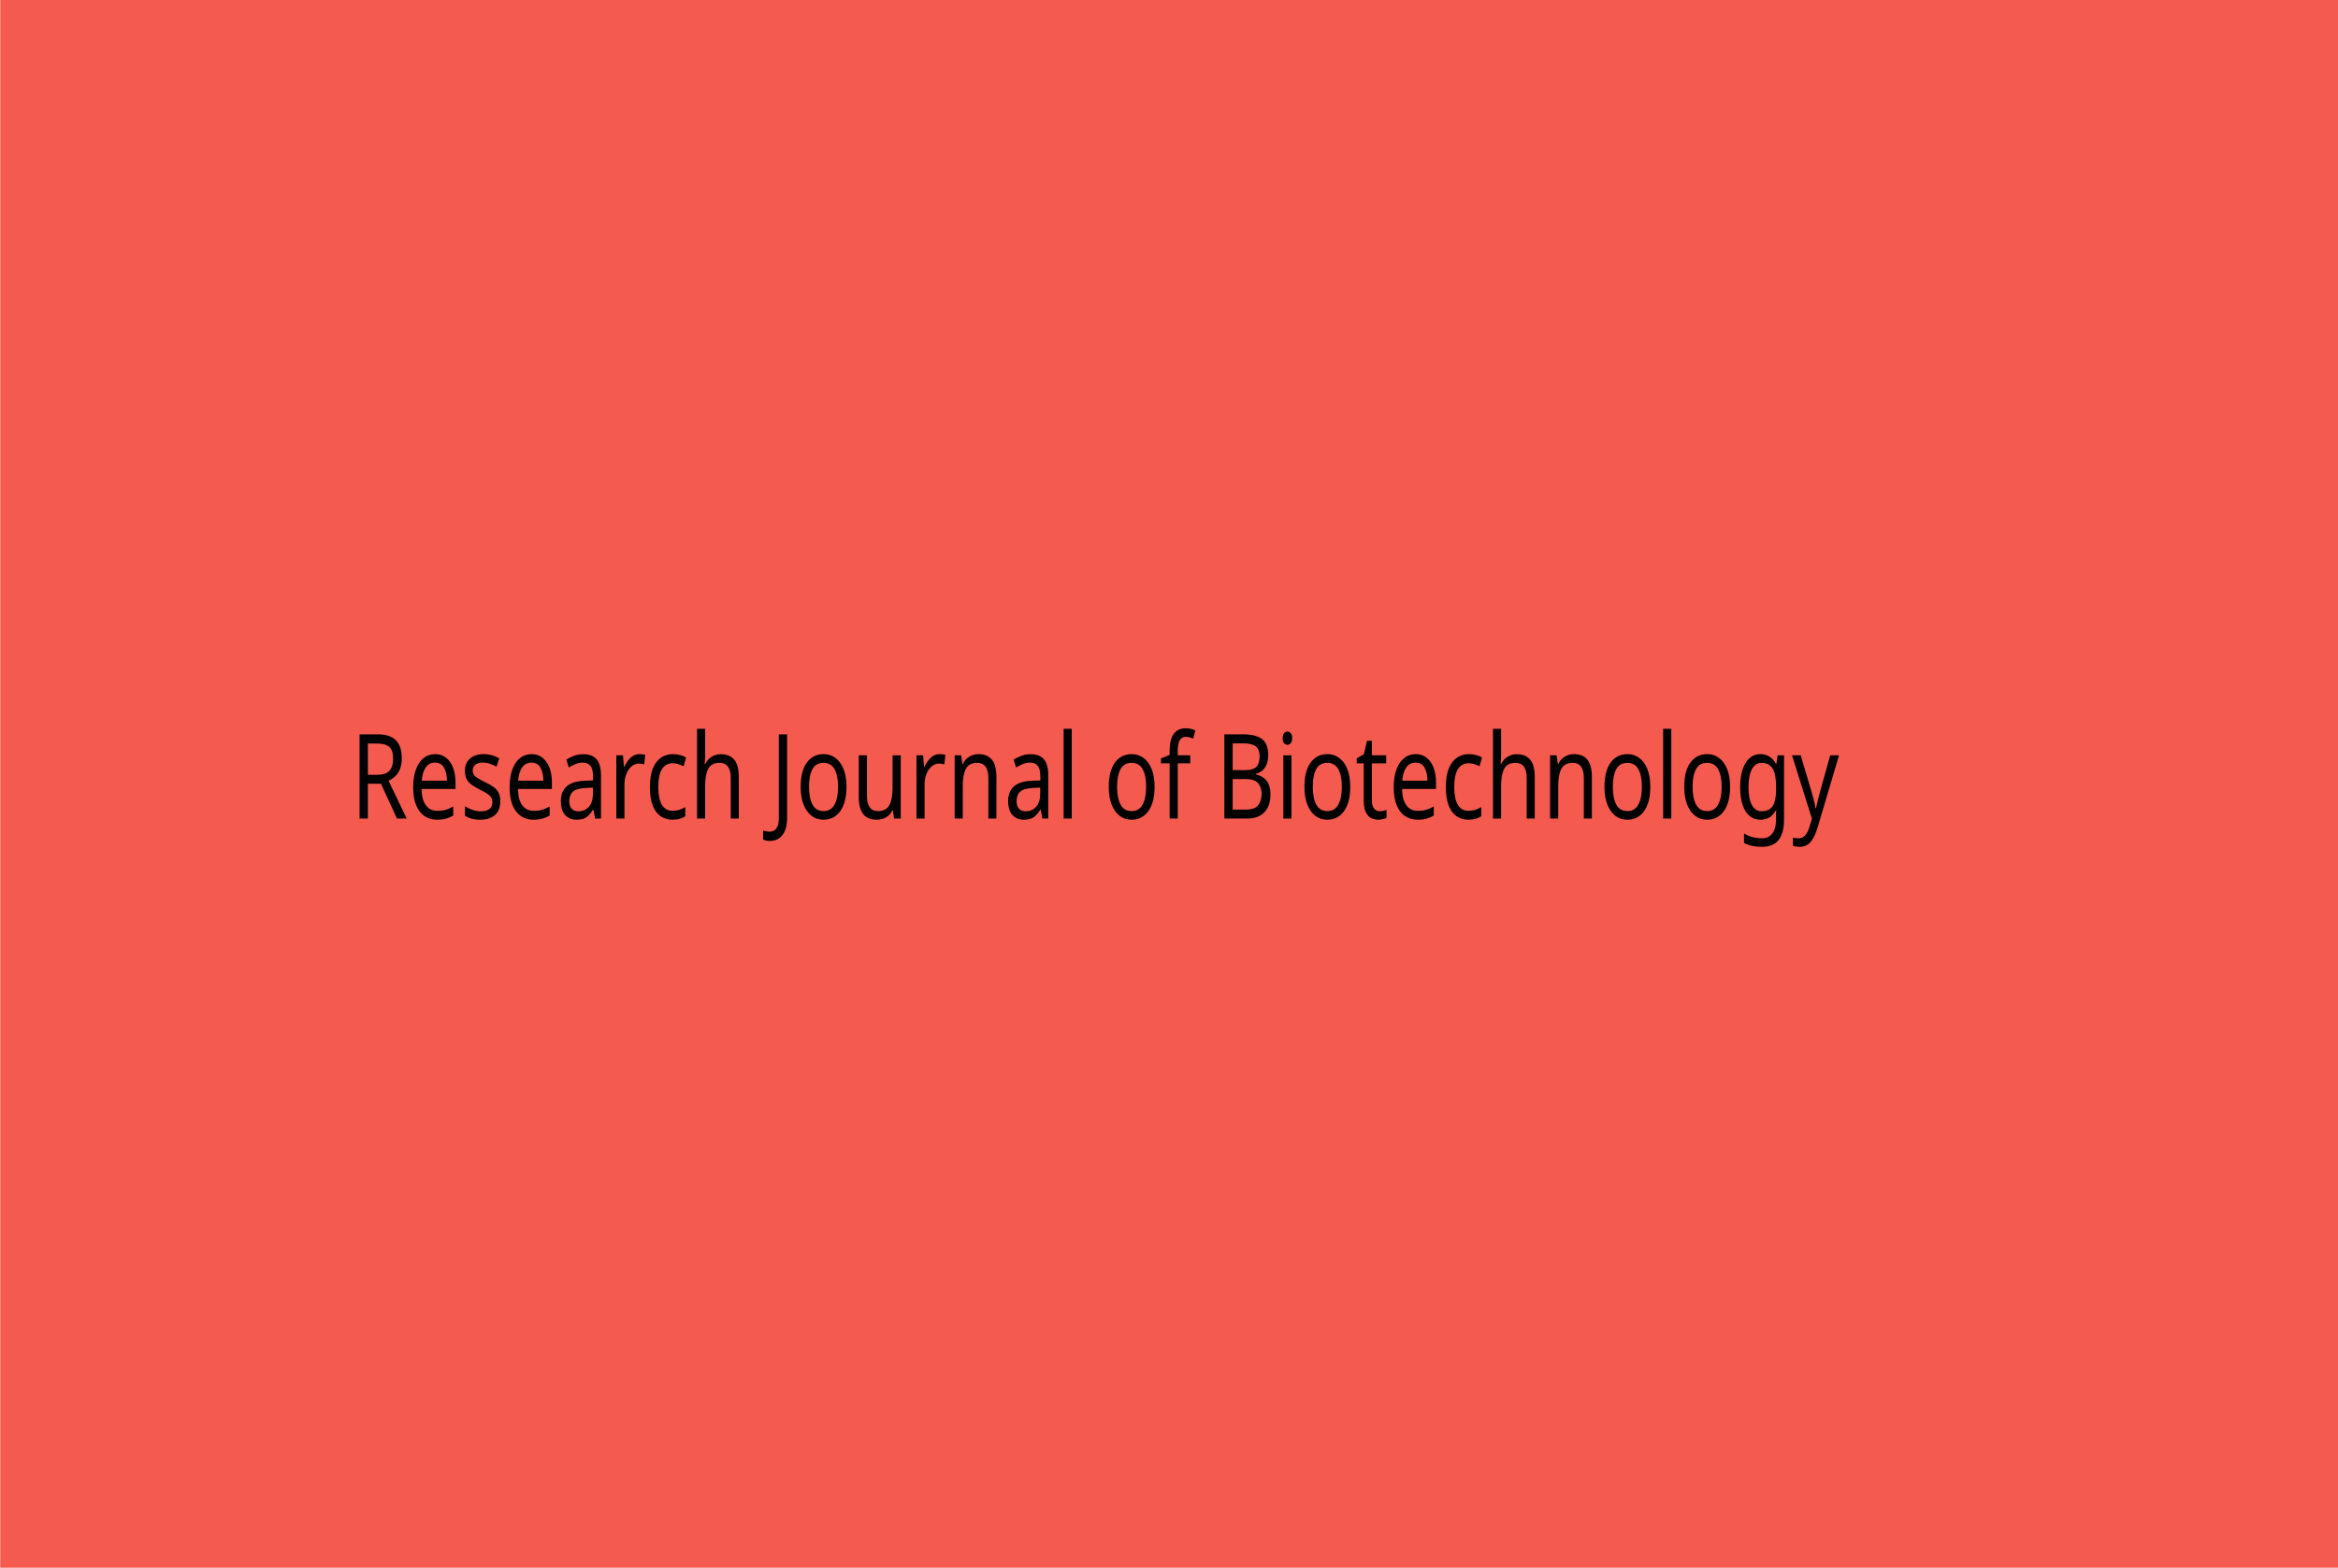
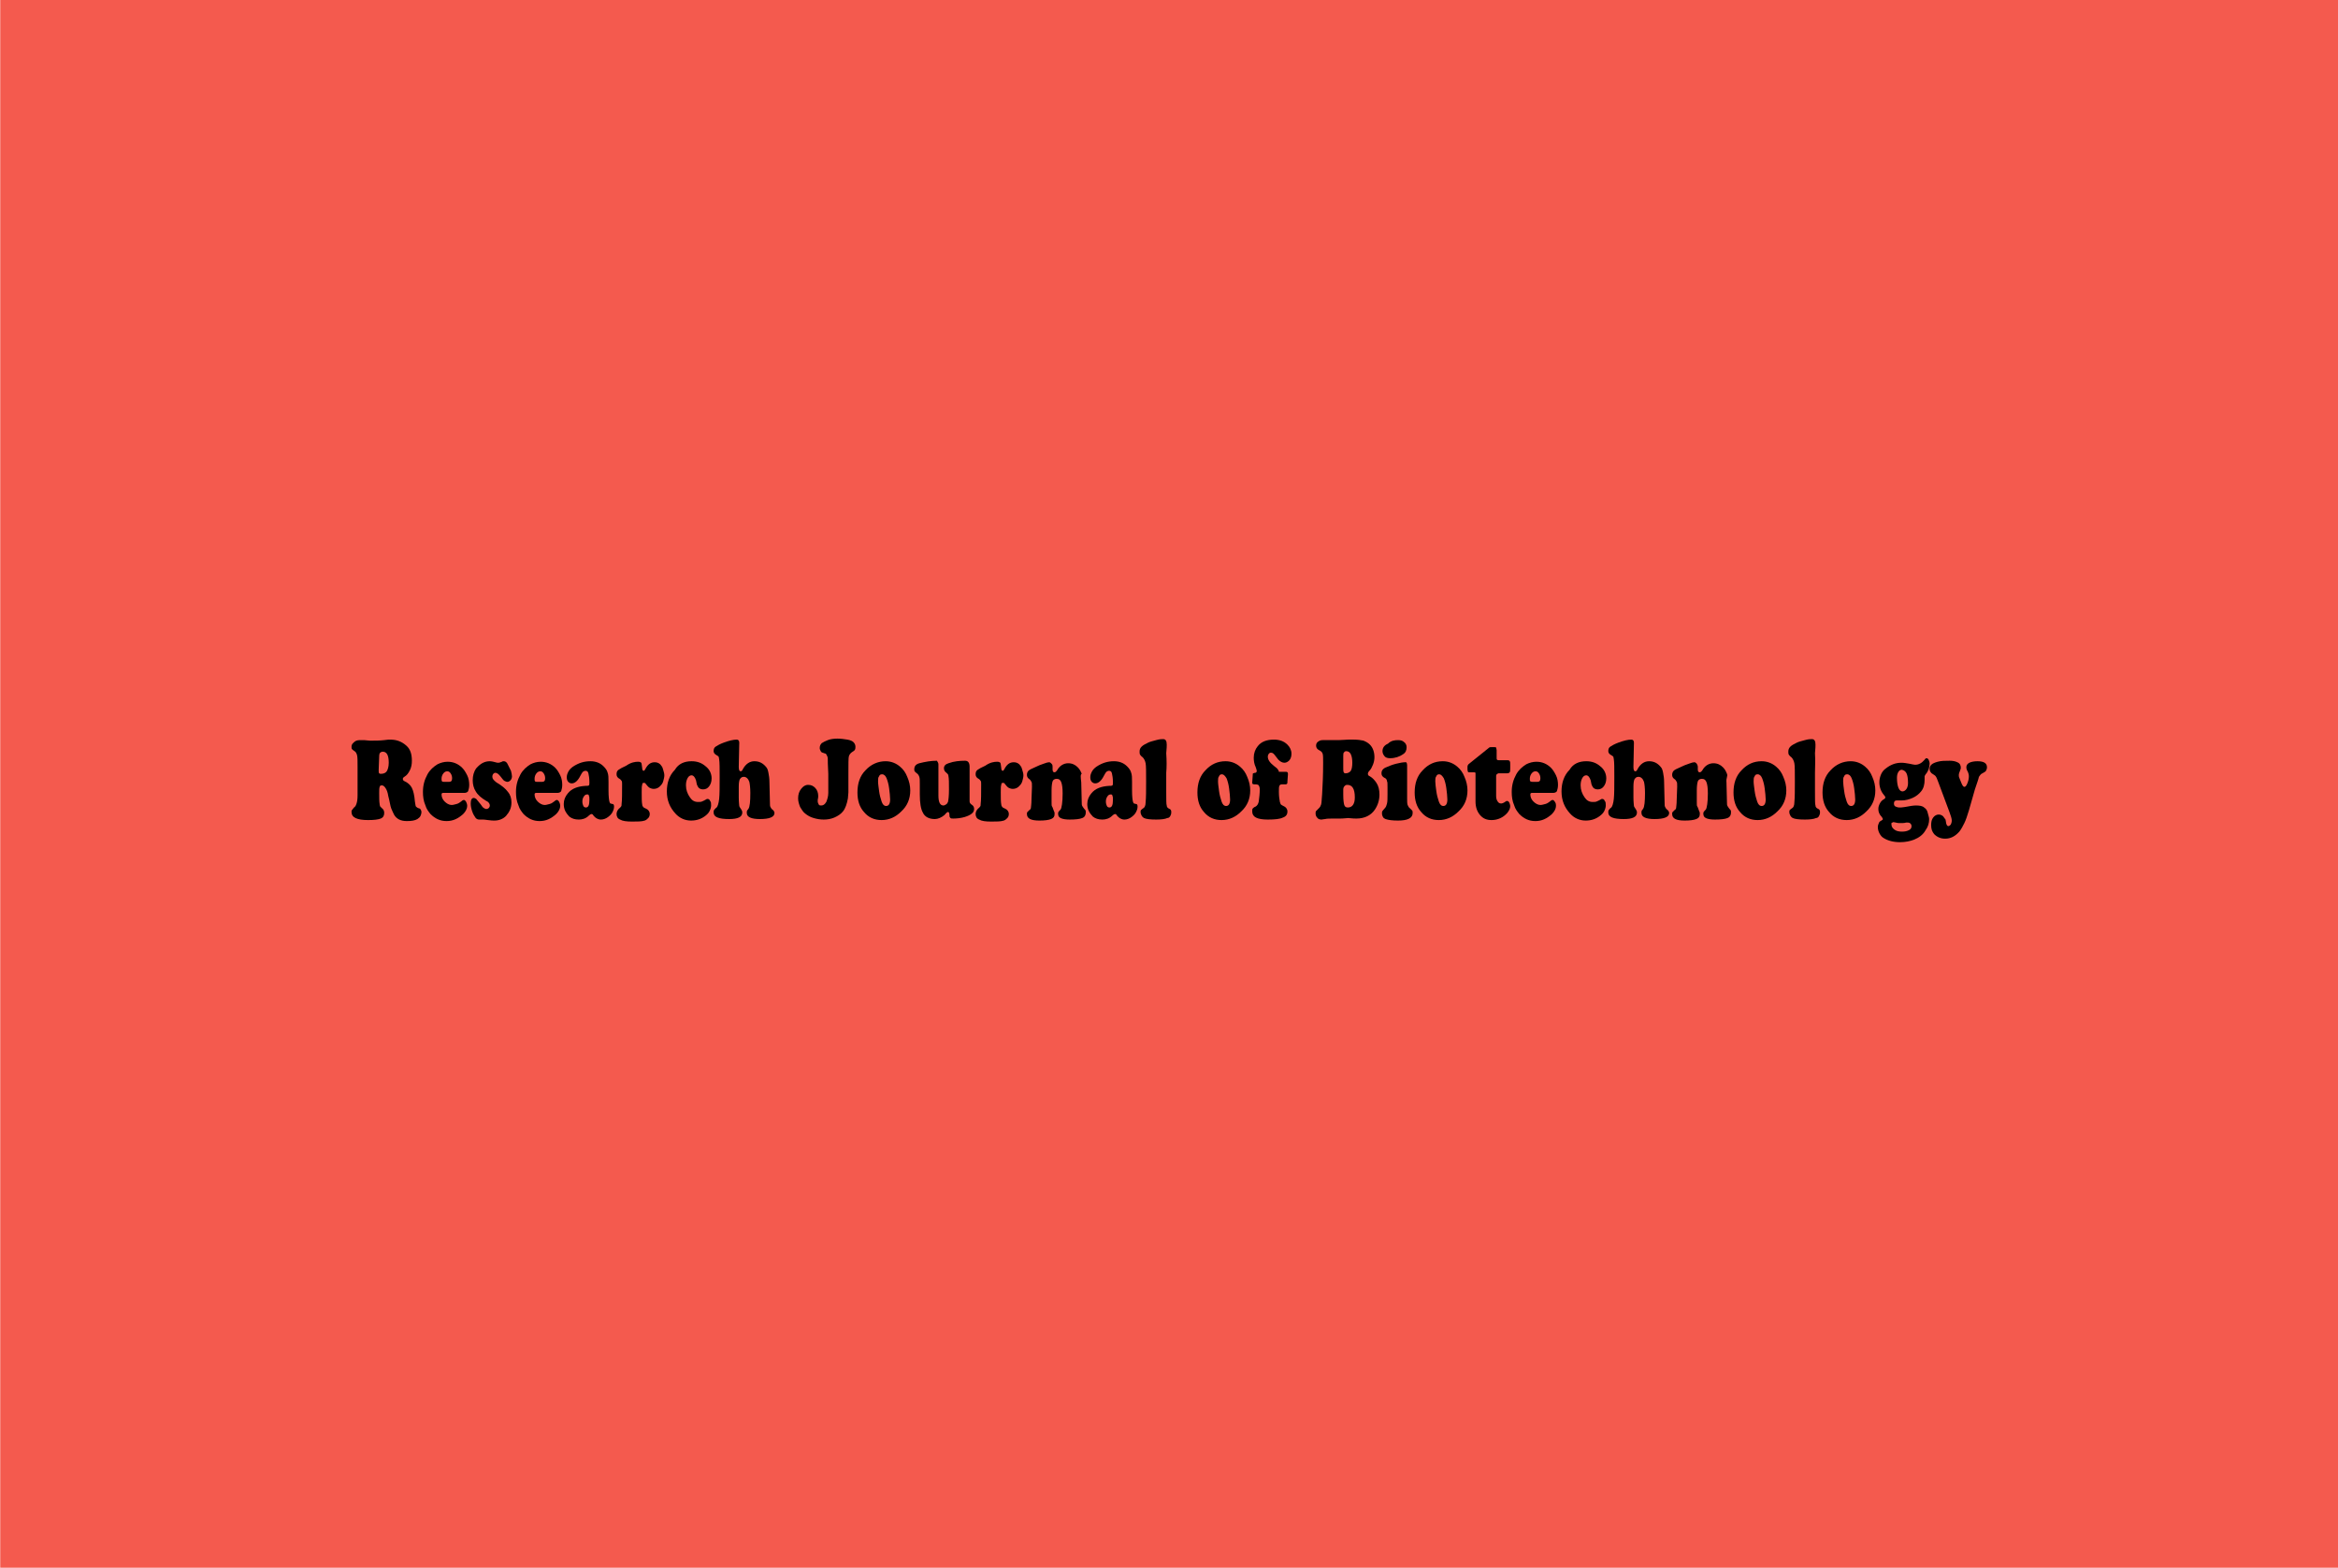
<svg xmlns="http://www.w3.org/2000/svg" version="1.1" id="svg21" x="0px" y="0px" viewBox="0 0 464.9 311.8" style="enable-background:new 0 0 464.9 311.8;" xml:space="preserve">
  <style type="text/css">
	.st0{fill:#F45A4E;}
- 	.st1{font-family:'CooperBlack';}
- 	.st2{font-size:23.474px;}
+ 	.st1{enable-background:new    ;}
</style>
  <g id="Layer_x0020_1" transform="translate(-1398.055,-5345)">
    <g id="_1848509316400">
      <rect id="rect7" x="1398.1" y="5345" class="st0" width="464.9" height="311.8" />
    </g>
  </g>
-   <text transform="matrix(0.783 0 0 1 69.7101 162.7985)" class="st1 st2">Research Journal of Biotechnology</text>
+   <g class="st1">
+     <path d="M75.9,156.2c-0.2,0-0.4,0.1-0.4,0.3c-0.1,0.2-0.1,0.6-0.1,1.2c0,1,0,1.7,0.1,2.3c0,0.2,0.1,0.3,0.1,0.4   c0.1,0.1,0.2,0.2,0.3,0.3c0.4,0.3,0.5,0.6,0.5,1c0,0.5-0.2,0.9-0.7,1.1c-0.5,0.2-1.3,0.3-2.5,0.3c-2.2,0-3.3-0.5-3.3-1.6   c0-0.2,0-0.3,0.1-0.4c0.1-0.1,0.2-0.3,0.4-0.5c0.3-0.2,0.4-0.5,0.5-0.8c0.1-0.3,0.2-0.8,0.2-1.6c0-0.5,0-2.5,0-5.8   c0-1.1,0-1.8-0.1-2.2c-0.1-0.4-0.3-0.7-0.5-0.8c-0.3-0.2-0.4-0.3-0.5-0.4s-0.1-0.3-0.1-0.5c0-0.3,0.1-0.5,0.3-0.7   c0.2-0.2,0.4-0.4,0.7-0.5c0.3-0.1,0.6-0.1,1.1-0.1c0.2,0,0.7,0,1.5,0.1c0.1,0,0.4,0,0.7,0c0.5,0,1.3,0,2.2-0.1   c0.6-0.1,1-0.1,1.2-0.1c1.3,0,2.3,0.4,3.2,1.2c0.8,0.7,1.1,1.7,1.1,3c0,0.7-0.1,1.3-0.4,1.9c-0.3,0.6-0.6,1-1.1,1.3   c-0.2,0.1-0.3,0.3-0.3,0.4c0,0.2,0.1,0.4,0.4,0.5c0.6,0.3,1.1,0.7,1.4,1.3c0.3,0.6,0.5,1.5,0.6,2.7c0.1,0.5,0.1,0.8,0.2,1   c0.1,0.1,0.3,0.3,0.7,0.4c0.1,0,0.2,0.1,0.3,0.3s0.1,0.3,0.1,0.5c0,0.2-0.1,0.5-0.2,0.7s-0.3,0.4-0.6,0.6c-0.5,0.3-1.2,0.4-2.1,0.4   c-1.2,0-2-0.4-2.5-1.2c-0.2-0.4-0.4-0.8-0.6-1.3c-0.2-0.5-0.3-1.4-0.6-2.5c-0.1-0.7-0.3-1.2-0.5-1.5S76.3,156.2,75.9,156.2z    M75.4,150.4l-0.1,2.7c0,0,0,0.1,0,0.1c0,0.3,0,0.5,0.1,0.6c0.1,0.1,0.2,0.1,0.4,0.1c0.5,0,0.9-0.2,1.1-0.5   c0.2-0.3,0.4-0.9,0.4-1.7c0-1.5-0.4-2.2-1.2-2.2c-0.2,0-0.4,0.1-0.5,0.2C75.5,149.8,75.4,150,75.4,150.4z" />
+     <path d="M92.3,157.7h-4.2c-0.2,0-0.3,0.1-0.3,0.3c0,0.5,0.2,1,0.6,1.4s0.9,0.7,1.4,0.7c0.3,0,0.6-0.1,1-0.2   c0.4-0.1,0.6-0.3,0.9-0.5c0.2-0.2,0.4-0.3,0.5-0.3c0.2,0,0.3,0.1,0.5,0.4c0.1,0.2,0.2,0.5,0.2,0.8c0,0.5-0.3,1.1-0.8,1.6   c-1,0.9-2,1.4-3.3,1.4c-1.3,0-2.3-0.5-3.2-1.4c-0.4-0.5-0.8-1-1-1.7c-0.4-0.9-0.5-1.8-0.5-2.7c0-1.3,0.3-2.4,0.9-3.5   c0.5-0.9,1.2-1.5,2-2c0.6-0.3,1.3-0.5,2-0.5c1.1,0,2.1,0.4,2.9,1.2c0.4,0.4,0.7,0.9,1,1.5c0.3,0.6,0.4,1.3,0.4,1.9   c0,0.5-0.1,0.9-0.2,1.2S92.6,157.7,92.3,157.7z M88.4,155.5h0.9c0.4,0,0.6-0.2,0.6-0.7c0-0.4-0.1-0.7-0.3-1   c-0.2-0.3-0.4-0.4-0.7-0.4c-0.3,0-0.6,0.2-0.8,0.5c-0.2,0.3-0.3,0.6-0.3,1c0,0.2,0,0.4,0.1,0.5C88,155.5,88.1,155.5,88.4,155.5z" />
+     <path d="M97.4,151.4c0.3,0,0.8,0.1,1.5,0.3c0.1,0,0.3,0,0.3,0c0.1,0,0.3-0.1,0.6-0.2c0.1-0.1,0.3-0.1,0.4-0.1   c0.3,0,0.6,0.2,0.8,0.7c0.2,0.4,0.4,0.8,0.6,1.2c0.1,0.4,0.2,0.8,0.2,1.1c0,0.3-0.1,0.6-0.3,0.8c-0.2,0.2-0.4,0.3-0.6,0.3   c-0.2,0-0.4-0.1-0.6-0.2c-0.2-0.1-0.4-0.4-0.8-0.9c-0.4-0.5-0.7-0.7-1-0.7c-0.2,0-0.3,0.1-0.4,0.2s-0.2,0.3-0.2,0.6   c0,0.4,0.3,0.7,0.8,1.1c1,0.6,1.8,1.2,2.3,1.9c0.5,0.6,0.7,1.3,0.7,2.1c0,1.1-0.4,1.9-1.1,2.7c-0.6,0.6-1.4,0.9-2.3,0.9   c-0.2,0-0.7,0-1.3-0.1c-0.6-0.1-0.9-0.1-1-0.1c-0.1,0-0.2,0-0.3,0c-0.2,0-0.3,0-0.4,0c-0.3,0-0.5-0.1-0.7-0.3   c-0.2-0.3-0.5-0.7-0.7-1.3s-0.3-1.1-0.3-1.6c0-0.7,0.2-1.1,0.6-1.1c0.2,0,0.3,0.1,0.5,0.2c0.1,0.1,0.4,0.5,0.9,1.1   c0.2,0.3,0.4,0.6,0.6,0.7c0.2,0.1,0.3,0.2,0.5,0.2c0.2,0,0.4-0.1,0.5-0.2s0.2-0.3,0.2-0.5c0-0.3-0.2-0.7-0.7-0.9   c-1-0.6-1.7-1.2-2.1-1.9c-0.4-0.6-0.6-1.4-0.6-2.2c0-0.9,0.2-1.7,0.7-2.4C95.5,151.9,96.3,151.4,97.4,151.4z" />
+     <path d="M110.8,157.7h-4.2c-0.2,0-0.3,0.1-0.3,0.3c0,0.5,0.2,1,0.6,1.4s0.9,0.7,1.4,0.7c0.3,0,0.6-0.1,1-0.2   c0.4-0.1,0.6-0.3,0.9-0.5c0.2-0.2,0.4-0.3,0.5-0.3c0.2,0,0.3,0.1,0.5,0.4c0.1,0.2,0.2,0.5,0.2,0.8c0,0.5-0.3,1.1-0.8,1.6   c-1,0.9-2,1.4-3.3,1.4c-1.3,0-2.3-0.5-3.2-1.4c-0.4-0.5-0.8-1-1-1.7c-0.4-0.9-0.5-1.8-0.5-2.7c0-1.3,0.3-2.4,0.9-3.5   c0.5-0.9,1.2-1.5,2-2c0.6-0.3,1.3-0.5,2-0.5c1.1,0,2.1,0.4,2.9,1.2c0.4,0.4,0.7,0.9,1,1.5c0.3,0.6,0.4,1.3,0.4,1.9   c0,0.5-0.1,0.9-0.2,1.2S111.1,157.7,110.8,157.7z M106.9,155.5h0.9c0.4,0,0.6-0.2,0.6-0.7c0-0.4-0.1-0.7-0.3-1   c-0.2-0.3-0.4-0.4-0.7-0.4c-0.3,0-0.6,0.2-0.8,0.5c-0.2,0.3-0.3,0.6-0.3,1c0,0.2,0,0.4,0.1,0.5   C106.5,155.5,106.6,155.5,106.9,155.5z" />
+     <path d="M117.4,151.4c1,0,1.9,0.3,2.6,1c0.4,0.4,0.7,0.8,0.8,1.2c0.2,0.5,0.2,1.1,0.2,1.9l0,1.7c0,1.2,0.1,2,0.2,2.3   c0.1,0.2,0.1,0.3,0.2,0.3c0.1,0,0.2,0.1,0.4,0.1c0.2,0,0.3,0.2,0.3,0.5c0,0.4-0.1,0.7-0.3,1.1c-0.2,0.4-0.5,0.7-0.9,1   c-0.4,0.3-0.9,0.5-1.4,0.5c-0.6,0-1.1-0.3-1.5-0.8c-0.1-0.2-0.2-0.3-0.4-0.3c-0.1,0-0.3,0.1-0.5,0.3c-0.6,0.6-1.3,0.8-2,0.8   c-0.8,0-1.4-0.2-1.9-0.6c-0.3-0.3-0.6-0.7-0.8-1.1s-0.3-0.9-0.3-1.4c0-0.8,0.3-1.5,0.8-2.1c0.8-1,2-1.4,3.5-1.5   c0.3,0,0.6,0,0.7-0.1c0.1-0.1,0.1-0.3,0.1-0.6c0-0.8-0.1-1.4-0.2-1.8c-0.1-0.4-0.3-0.5-0.6-0.5c-0.2,0-0.3,0.1-0.5,0.2   c-0.1,0.1-0.3,0.4-0.5,0.8c-0.5,1-1.1,1.5-1.7,1.5c-0.3,0-0.5-0.1-0.7-0.3c-0.2-0.2-0.3-0.5-0.3-0.9c0-0.4,0.1-0.7,0.3-1.1   s0.5-0.7,0.9-1C115.1,151.7,116.2,151.4,117.4,151.4z M116.8,158c-0.3,0-0.5,0.1-0.7,0.4c-0.2,0.3-0.3,0.6-0.3,1   c0,0.4,0.1,0.7,0.2,0.9c0.1,0.2,0.3,0.3,0.5,0.3c0.5,0,0.7-0.5,0.7-1.5c0-0.4,0-0.7-0.1-0.8C117.1,158.1,117,158,116.8,158z" />
+     <path d="M126.9,151.5c0.3,0,0.5,0.1,0.6,0.2s0.1,0.5,0.2,1.1c0,0.3,0.1,0.5,0.3,0.5c0.1,0,0.2-0.1,0.3-0.3c0.5-1,1.1-1.4,1.9-1.4   c0.5,0,1,0.2,1.3,0.7c0.2,0.2,0.3,0.5,0.4,0.9c0.1,0.3,0.2,0.7,0.2,1c0,0.4-0.1,0.7-0.2,1.1c-0.1,0.4-0.3,0.7-0.5,0.9   c-0.4,0.5-0.9,0.7-1.4,0.7c-0.3,0-0.6-0.1-0.8-0.2c-0.2-0.1-0.5-0.4-0.8-0.8c-0.1-0.2-0.2-0.2-0.4-0.2c-0.2,0-0.3,0.1-0.3,0.4   c-0.1,0.2-0.1,0.7-0.1,1.5c0,1.2,0,1.9,0.1,2.4c0,0.2,0.1,0.4,0.2,0.5s0.2,0.2,0.5,0.3c0.5,0.2,0.8,0.6,0.8,1.1   c0,0.3-0.1,0.6-0.3,0.8c-0.2,0.2-0.4,0.4-0.7,0.5c-0.6,0.2-1.4,0.2-2.5,0.2c-1.1,0-1.9-0.1-2.4-0.4c-0.5-0.2-0.7-0.6-0.7-1.1   c0-0.4,0.2-0.8,0.5-1.1c0.2-0.1,0.3-0.3,0.4-0.4c0.1-0.1,0.1-0.3,0.1-0.5c0.1-0.7,0.1-2,0.1-3.9c0-0.3,0-0.6-0.1-0.7   c-0.1-0.1-0.2-0.3-0.4-0.4c-0.4-0.2-0.6-0.5-0.6-0.9c0-0.4,0.1-0.7,0.4-0.9s0.8-0.5,1.5-0.8C125.5,151.6,126.3,151.5,126.9,151.5z" />
+     <path d="M137.5,151.4c1.1,0,2,0.3,2.8,1c0.8,0.6,1.2,1.5,1.2,2.4c0,0.7-0.2,1.2-0.5,1.6c-0.3,0.4-0.7,0.6-1.2,0.6   c-0.5,0-0.9-0.2-1.1-0.7c-0.1-0.1-0.2-0.5-0.3-1.1c-0.2-0.6-0.5-1-0.9-1c-0.3,0-0.6,0.2-0.8,0.6c-0.2,0.4-0.3,0.8-0.3,1.4   c0,0.9,0.3,1.7,0.8,2.4c0.4,0.6,0.9,0.9,1.6,0.9c0.3,0,0.6,0,0.8-0.1c0.2-0.1,0.5-0.2,0.8-0.4c0.1-0.1,0.2-0.1,0.3-0.1   c0.2,0,0.4,0.1,0.5,0.4c0.2,0.2,0.2,0.5,0.2,0.9c0,0.3-0.1,0.7-0.3,1.1c-0.2,0.4-0.5,0.7-0.9,1c-0.8,0.6-1.7,0.9-2.8,0.9   c-1.2,0-2.3-0.5-3.1-1.4c-1.1-1.2-1.7-2.6-1.7-4.4c0-1.7,0.5-3.2,1.6-4.3C134.9,151.9,136.1,151.4,137.5,151.4z" />
+     <path d="M147,147.7l-0.1,4.8c0,0.6,0.1,0.9,0.4,0.9c0.1,0,0.3-0.1,0.4-0.4c0.6-1.1,1.4-1.6,2.3-1.6c1,0,1.7,0.4,2.3,1.1   c0.3,0.3,0.4,0.7,0.5,1.2c0.1,0.5,0.2,1.1,0.2,1.9l0.1,4.1c0,0.4,0,0.6,0.1,0.8s0.2,0.4,0.5,0.6c0.2,0.2,0.3,0.4,0.3,0.6   c0,0.8-1,1.2-2.9,1.2c-1.7,0-2.6-0.4-2.6-1.2c0-0.1,0-0.2,0-0.3s0.1-0.3,0.3-0.5c0.3-0.4,0.4-1.5,0.4-3.2c0-1-0.1-1.8-0.2-2.2   c-0.2-0.6-0.6-1-1.1-1c-0.4,0-0.6,0.2-0.8,0.5c-0.1,0.2-0.2,0.7-0.2,1.4v2.2c0,1,0.1,1.5,0.1,1.7c0,0.1,0.2,0.4,0.4,0.7   c0.1,0.2,0.2,0.3,0.2,0.6c0,0.9-0.9,1.3-2.6,1.3c-2.1,0-3.1-0.4-3.1-1.3c0-0.2,0-0.4,0.1-0.5c0.1-0.1,0.2-0.3,0.5-0.5   c0.2-0.2,0.4-0.8,0.5-1.7c0.1-0.9,0.1-2.4,0.1-4.5c0-1.6,0-2.8-0.1-3.4c0-0.2-0.1-0.4-0.1-0.5c-0.1-0.1-0.2-0.2-0.4-0.3   c-0.4-0.2-0.6-0.5-0.6-0.8c0-0.4,0.1-0.7,0.4-0.9s0.8-0.5,1.6-0.8c1.1-0.4,1.9-0.6,2.6-0.6C146.8,147.1,147,147.3,147,147.7z" />
+     <path d="M166.5,146.9c0.7,0,1.4,0.1,2,0.2c0.6,0.1,1,0.3,1.2,0.5c0.2,0.2,0.4,0.5,0.4,0.9c0,0.2,0,0.4-0.1,0.6s-0.3,0.3-0.6,0.5   c-0.3,0.2-0.5,0.5-0.6,0.8s-0.1,1.5-0.1,3.6c0,2,0,3.2,0,3.6c0,0.4-0.1,0.8-0.1,1.2c-0.2,1.1-0.5,2-1,2.6c-0.4,0.5-1,0.9-1.7,1.2   c-0.7,0.3-1.4,0.4-2.1,0.4c-0.7,0-1.3-0.1-2-0.3c-0.7-0.2-1.2-0.5-1.7-0.9c-0.4-0.3-0.7-0.8-1-1.3c-0.2-0.5-0.4-1.1-0.4-1.7   c0-0.8,0.2-1.4,0.6-1.9c0.4-0.5,0.8-0.8,1.4-0.8c0.6,0,1,0.2,1.4,0.6c0.4,0.4,0.6,1,0.6,1.6c0,0.2,0,0.4-0.1,0.8c0,0.1,0,0.2,0,0.3   c0,0.2,0.1,0.4,0.2,0.6c0.1,0.2,0.3,0.2,0.5,0.2c0.4,0,0.7-0.2,1-0.7c0.2-0.5,0.4-1.1,0.4-1.8l0-1l0-2.8c-0.1-1.7-0.1-2.7-0.1-3   c0-0.3-0.1-0.5-0.2-0.7c-0.1-0.2-0.2-0.3-0.2-0.3c-0.1,0-0.3-0.1-0.6-0.2c-0.1,0-0.3-0.1-0.4-0.3c-0.1-0.2-0.2-0.4-0.2-0.6   c0-0.4,0.1-0.7,0.4-1c0.3-0.2,0.7-0.4,1.2-0.6C165.1,147,165.8,146.9,166.5,146.9z" />
+     <path d="M176.1,151.4c1.1,0,2.1,0.4,2.9,1.1c0.6,0.5,1.1,1.2,1.4,2c0.4,0.9,0.6,1.8,0.6,2.7c0,1.7-0.6,3.1-1.8,4.2   c-1.1,1.1-2.4,1.7-3.9,1.7c-1.4,0-2.6-0.5-3.5-1.6c-0.9-1-1.3-2.3-1.3-3.9c0-1.8,0.5-3.3,1.6-4.4   C173.2,152,174.6,151.4,176.1,151.4z M175.4,154c-0.3,0-0.5,0.1-0.6,0.4c-0.2,0.2-0.2,0.6-0.2,1c0,0.5,0.1,1.1,0.2,1.9   c0.1,0.8,0.3,1.5,0.5,2.1c0.2,0.6,0.5,0.9,0.9,0.9c0.5,0,0.8-0.4,0.8-1.3c0-0.6-0.1-1.4-0.2-2.2c-0.1-0.8-0.3-1.5-0.5-2   C176.1,154.3,175.8,154,175.4,154z" />
+     <path d="M186.6,152v6.2c0,1.3,0.3,2,1,2c0.2,0,0.3-0.1,0.5-0.2s0.3-0.3,0.4-0.5c0.1-0.4,0.2-1.2,0.2-2.5c0-1.3,0-2.1-0.1-2.6   c0-0.2-0.1-0.3-0.1-0.4c-0.1-0.1-0.2-0.2-0.3-0.3c-0.3-0.2-0.5-0.5-0.5-0.9c0-0.5,0.3-0.8,0.9-1c1.1-0.4,2.2-0.5,3.3-0.5   c0.6,0,0.9,0.4,0.9,1.2c0,0.1,0,0.3,0,0.5c0,0.4,0,0.8,0,1.3v5.1c0,0.3,0.2,0.5,0.5,0.7c0.3,0.2,0.4,0.5,0.4,0.8   c0,0.7-0.6,1.2-1.9,1.6c-0.7,0.2-1.5,0.3-2.2,0.3c-0.3,0-0.5,0-0.6-0.1c-0.1-0.1-0.2-0.2-0.2-0.5c0-0.5-0.1-0.7-0.3-0.7   c-0.1,0-0.1,0-0.2,0.1c-0.1,0-0.2,0.2-0.5,0.5c-0.6,0.5-1.3,0.8-1.9,0.8c-1.1,0-2-0.4-2.4-1.3c-0.4-0.7-0.6-1.9-0.6-3.6   c0-0.6,0-1.2,0-1.6c0-0.3,0-0.4,0-0.5c0-0.7,0-1.1-0.1-1.4s-0.3-0.6-0.5-0.7c-0.2-0.2-0.4-0.3-0.4-0.4c-0.1-0.1-0.1-0.2-0.1-0.4   c0-0.6,0.3-1,1-1.2c1.2-0.3,2.3-0.5,3.5-0.5C186.4,151.5,186.6,151.7,186.6,152z" />
+     <path d="M198.3,151.5c0.3,0,0.5,0.1,0.6,0.2s0.1,0.5,0.2,1.1c0,0.3,0.1,0.5,0.3,0.5c0.1,0,0.2-0.1,0.3-0.3c0.5-1,1.1-1.4,1.9-1.4   c0.5,0,1,0.2,1.3,0.7c0.2,0.2,0.3,0.5,0.4,0.9c0.1,0.3,0.2,0.7,0.2,1c0,0.4-0.1,0.7-0.2,1.1c-0.1,0.4-0.3,0.7-0.5,0.9   c-0.4,0.5-0.9,0.7-1.4,0.7c-0.3,0-0.6-0.1-0.8-0.2c-0.2-0.1-0.5-0.4-0.8-0.8c-0.1-0.2-0.2-0.2-0.4-0.2c-0.2,0-0.3,0.1-0.3,0.4   c-0.1,0.2-0.1,0.7-0.1,1.5c0,1.2,0,1.9,0.1,2.4c0,0.2,0.1,0.4,0.2,0.5s0.2,0.2,0.5,0.3c0.5,0.2,0.8,0.6,0.8,1.1   c0,0.3-0.1,0.6-0.3,0.8c-0.2,0.2-0.4,0.4-0.7,0.5c-0.6,0.2-1.4,0.2-2.5,0.2c-1.1,0-1.9-0.1-2.4-0.4c-0.5-0.2-0.7-0.6-0.7-1.1   c0-0.4,0.2-0.8,0.5-1.1c0.2-0.1,0.3-0.3,0.4-0.4c0.1-0.1,0.1-0.3,0.1-0.5c0.1-0.7,0.1-2,0.1-3.9c0-0.3,0-0.6-0.1-0.7   c-0.1-0.1-0.2-0.3-0.4-0.4c-0.4-0.2-0.6-0.5-0.6-0.9c0-0.4,0.1-0.7,0.4-0.9s0.8-0.5,1.5-0.8C196.9,151.6,197.7,151.5,198.3,151.5z" />
+     <path d="M215,155.6l0.1,4c0,0.3,0,0.5,0.1,0.7c0.1,0.1,0.2,0.4,0.6,0.8c0.1,0.1,0.1,0.3,0.1,0.5c0,0.5-0.2,0.9-0.7,1.1   c-0.5,0.2-1.3,0.3-2.5,0.3c-0.8,0-1.4-0.1-1.8-0.3c-0.4-0.2-0.5-0.5-0.5-0.9c0-0.2,0-0.3,0.1-0.3c0-0.1,0.2-0.3,0.4-0.5   c0.2-0.3,0.4-1.4,0.4-3.2c0-1.1-0.1-1.8-0.3-2.3c-0.2-0.4-0.4-0.6-0.9-0.6c-0.4,0-0.7,0.2-0.8,0.5c-0.1,0.3-0.2,0.9-0.2,1.8v2.3   c0,0.5,0,0.8,0.1,0.9s0.2,0.5,0.4,1c0.1,0.1,0.1,0.3,0.1,0.5c0,0.5-0.2,0.8-0.7,1s-1.3,0.3-2.3,0.3c-1.7,0-2.5-0.4-2.5-1.3   c0-0.2,0-0.3,0.1-0.4s0.2-0.2,0.4-0.4c0.2-0.1,0.3-0.3,0.3-0.5c0-0.2,0.1-0.6,0.1-1.4c0-0.9,0.1-1.8,0.1-2.7c0-0.5,0-0.9-0.1-1   c-0.1-0.2-0.2-0.4-0.5-0.6c-0.3-0.2-0.4-0.5-0.4-0.8c0-0.3,0.1-0.6,0.3-0.8s0.6-0.4,1.3-0.7c0.6-0.3,1.1-0.5,1.7-0.7   c0.5-0.2,0.9-0.3,1.1-0.3c0.2,0,0.3,0.1,0.5,0.3s0.2,0.4,0.2,0.6c0,0,0,0.1,0,0.3c0,0.1,0,0.1,0,0.2c0,0.4,0.1,0.6,0.4,0.6   c0.1,0,0.3-0.1,0.5-0.4c0.5-0.9,1.3-1.4,2.2-1.4c0.8,0,1.4,0.3,1.9,0.8c0.4,0.4,0.6,0.8,0.8,1.3C214.8,154,214.9,154.7,215,155.6z" />
+     <path d="M221.5,151.4c1,0,1.9,0.3,2.6,1c0.4,0.4,0.7,0.8,0.8,1.2c0.2,0.5,0.2,1.1,0.2,1.9l0,1.7c0,1.2,0.1,2,0.2,2.3   c0.1,0.2,0.1,0.3,0.2,0.3c0.1,0,0.2,0.1,0.4,0.1c0.2,0,0.3,0.2,0.3,0.5c0,0.4-0.1,0.7-0.3,1.1c-0.2,0.4-0.5,0.7-0.9,1   c-0.4,0.3-0.9,0.5-1.4,0.5c-0.6,0-1.1-0.3-1.5-0.8c-0.1-0.2-0.2-0.3-0.4-0.3c-0.1,0-0.3,0.1-0.5,0.3c-0.6,0.6-1.3,0.8-2,0.8   c-0.8,0-1.4-0.2-1.9-0.6c-0.3-0.3-0.6-0.7-0.8-1.1s-0.3-0.9-0.3-1.4c0-0.8,0.3-1.5,0.8-2.1c0.8-1,2-1.4,3.5-1.5   c0.3,0,0.6,0,0.7-0.1c0.1-0.1,0.1-0.3,0.1-0.6c0-0.8-0.1-1.4-0.2-1.8c-0.1-0.4-0.3-0.5-0.6-0.5c-0.2,0-0.3,0.1-0.5,0.2   c-0.1,0.1-0.3,0.4-0.5,0.8c-0.5,1-1.1,1.5-1.7,1.5c-0.3,0-0.5-0.1-0.7-0.3c-0.2-0.2-0.3-0.5-0.3-0.9c0-0.4,0.1-0.7,0.3-1.1   s0.5-0.7,0.9-1C219.2,151.7,220.3,151.4,221.5,151.4z M220.9,158c-0.3,0-0.5,0.1-0.7,0.4c-0.2,0.3-0.3,0.6-0.3,1   c0,0.4,0.1,0.7,0.2,0.9c0.1,0.2,0.3,0.3,0.5,0.3c0.5,0,0.7-0.5,0.7-1.5c0-0.4,0-0.7-0.1-0.8C221.2,158.1,221.1,158,220.9,158z" />
+     <path d="M231.9,153.7v3.7c0,1.6,0,2.6,0.1,2.8c0,0.3,0.2,0.5,0.4,0.6c0.2,0.1,0.4,0.2,0.4,0.3c0.1,0.1,0.1,0.3,0.1,0.5   c0,0.3-0.1,0.5-0.2,0.7c-0.1,0.2-0.3,0.4-0.6,0.4c-0.4,0.2-1.2,0.3-2.2,0.3c-1.2,0-2-0.1-2.4-0.3c-0.2-0.1-0.4-0.3-0.5-0.5   s-0.2-0.4-0.2-0.7c0-0.2,0-0.3,0.1-0.4c0.1-0.1,0.2-0.2,0.5-0.4c0.2-0.1,0.4-0.5,0.4-1.1c0.1-1,0.1-2.4,0.1-4.2   c0-1.9,0-3.1-0.1-3.6c-0.1-0.5-0.3-0.9-0.6-1.2c-0.3-0.2-0.4-0.4-0.5-0.5c-0.1-0.2-0.1-0.4-0.1-0.6c0-0.4,0.1-0.7,0.4-1   c0.3-0.3,0.7-0.5,1.3-0.8c0.4-0.2,0.9-0.3,1.6-0.5s1.1-0.2,1.4-0.2c0.5,0,0.7,0.4,0.7,1.1c0,0.2,0,0.8-0.1,1.7   C232,151.3,232,152.6,231.9,153.7z" />
+     <path d="M243.7,151.4c1.1,0,2.1,0.4,2.9,1.1c0.6,0.5,1.1,1.2,1.4,2c0.4,0.9,0.6,1.8,0.6,2.7c0,1.7-0.6,3.1-1.8,4.2   c-1.1,1.1-2.4,1.7-3.9,1.7c-1.4,0-2.6-0.5-3.5-1.6c-0.9-1-1.3-2.3-1.3-3.9c0-1.8,0.5-3.3,1.6-4.4   C240.8,152,242.1,151.4,243.7,151.4z M243,154c-0.3,0-0.5,0.1-0.6,0.4c-0.2,0.2-0.2,0.6-0.2,1c0,0.5,0.1,1.1,0.2,1.9   c0.1,0.8,0.3,1.5,0.5,2.1c0.2,0.6,0.5,0.9,0.9,0.9c0.5,0,0.8-0.4,0.8-1.3c0-0.6-0.1-1.4-0.2-2.2c-0.1-0.8-0.3-1.5-0.5-2   C243.6,154.3,243.3,154,243,154z" />
+     <path d="M254.5,153.5h1.1c0.2,0,0.3,0,0.4,0.1c0.1,0.1,0.1,0.2,0.1,0.4l-0.1,1.4c0,0.3,0,0.4-0.1,0.5c-0.1,0.1-0.2,0.1-0.4,0.1   c0,0-0.1,0-0.3,0c-0.1,0-0.2,0-0.3,0c-0.3,0-0.4,0.1-0.5,0.3c-0.1,0.2-0.1,0.6-0.1,1.2c0,0.8,0.1,1.5,0.2,2   c0.1,0.2,0.1,0.4,0.2,0.5s0.3,0.2,0.5,0.3c0.5,0.2,0.8,0.6,0.8,1.1c0,0.6-0.3,1-0.9,1.2c-0.6,0.3-1.6,0.4-3,0.4   c-2.1,0-3.1-0.5-3.1-1.6c0-0.3,0-0.5,0.1-0.6c0.1-0.1,0.3-0.3,0.6-0.4c0.3-0.2,0.5-0.5,0.6-1c0.1-0.8,0.2-1.6,0.2-2.4   c0-0.4-0.1-0.6-0.2-0.8c-0.1-0.1-0.3-0.2-0.6-0.2c-0.3,0-0.5,0-0.6-0.1c-0.1,0-0.1-0.1-0.1-0.3l0.1-1.4c0-0.2,0-0.4,0.1-0.4   s0.2-0.1,0.4-0.1c0.2,0,0.3-0.2,0.3-0.4c0-0.1-0.1-0.4-0.2-0.7c-0.3-0.6-0.4-1.3-0.4-1.9c0-0.9,0.3-1.7,0.8-2.3   c0.7-0.9,1.8-1.3,3.2-1.3c1.1,0,2,0.3,2.7,1c0.5,0.5,0.8,1.1,0.8,1.8c0,0.5-0.1,0.9-0.4,1.3c-0.3,0.3-0.6,0.5-1,0.5   c-0.4,0-0.8-0.2-1.2-0.6c-0.1-0.1-0.3-0.4-0.7-0.9c-0.3-0.4-0.5-0.5-0.8-0.5c-0.2,0-0.3,0.1-0.4,0.2c-0.1,0.2-0.2,0.3-0.2,0.6   c0,0.6,0.4,1.2,1.3,1.9c0.3,0.2,0.5,0.4,0.6,0.5c0.1,0.1,0.2,0.3,0.3,0.5C254.2,153.5,254.3,153.5,254.5,153.5z" />
+     <path d="M266.5,162.8l-1.2,0c-0.8,0-1.5,0-1.8,0.1c-0.3,0-0.6,0.1-0.7,0.1c-0.4,0-0.7-0.1-0.9-0.4c-0.2-0.2-0.3-0.5-0.3-0.8   c0-0.2,0-0.4,0.1-0.5c0.1-0.1,0.3-0.3,0.6-0.6c0.2-0.2,0.3-0.4,0.4-0.7c0.1-0.3,0.1-1,0.2-2.1c0.1-1.7,0.2-3.7,0.2-6.2   c0-0.9,0-1.5-0.1-1.8c-0.1-0.3-0.3-0.5-0.7-0.7c-0.4-0.2-0.6-0.5-0.6-0.9c0-0.3,0.1-0.6,0.4-0.8s0.5-0.3,0.9-0.3c0.2,0,0.5,0,0.8,0   c0.5,0,1.1,0,1.7,0c0.4,0,1.3,0,2.6-0.1c0.4,0,0.8,0,1.1,0c0.8,0,1.4,0.1,1.9,0.2c0.5,0.2,0.9,0.4,1.3,0.8c0.6,0.6,0.9,1.5,0.9,2.5   c0,0.5-0.1,1-0.3,1.5c-0.2,0.5-0.4,0.9-0.7,1.2c-0.2,0.2-0.3,0.4-0.3,0.6c0,0.2,0.1,0.4,0.4,0.5c0.5,0.3,0.9,0.7,1.3,1.3   c0.4,0.6,0.6,1.4,0.6,2.3c0,1.1-0.3,2.1-0.9,3c-0.8,1.2-2.1,1.8-3.7,1.8c-0.2,0-0.8,0-1.6-0.1C267.1,162.8,266.6,162.8,266.5,162.8   z M267.1,150.4v2.4c0,0.4,0,0.6,0.1,0.8s0.2,0.2,0.4,0.2c0.4,0,0.8-0.2,1-0.5c0.2-0.3,0.3-0.9,0.3-1.6c0-0.7-0.1-1.3-0.3-1.7   c-0.2-0.4-0.5-0.6-0.9-0.6c-0.2,0-0.4,0.1-0.4,0.2C267.1,149.7,267.1,150,267.1,150.4z M267.1,157v1.1c0,1,0.1,1.7,0.2,2   c0.1,0.3,0.3,0.5,0.7,0.5c0.9,0,1.4-0.7,1.4-2c0-1.7-0.5-2.5-1.5-2.5c-0.3,0-0.4,0.1-0.5,0.2S267.1,156.6,267.1,157z" />
+     <path d="M279.8,152.2v6.7c0,0.5,0,0.9,0.1,1.2c0.1,0.2,0.2,0.5,0.5,0.7c0.2,0.2,0.3,0.3,0.4,0.4c0.1,0.1,0.1,0.3,0.1,0.5   c0,1-1,1.5-2.9,1.5c-1.1,0-1.9-0.1-2.5-0.3c-0.2-0.1-0.4-0.2-0.5-0.4c-0.1-0.2-0.2-0.4-0.2-0.7c0-0.2,0-0.4,0.1-0.5   c0.1-0.1,0.2-0.3,0.5-0.6c0.2-0.2,0.3-0.5,0.4-0.9c0.1-0.4,0.1-1,0.1-1.8c0-0.3,0-0.7,0-1.4s0-1.1-0.1-1.2c0-0.3-0.2-0.6-0.5-0.7   c-0.4-0.2-0.6-0.5-0.6-0.9c0-0.5,0.2-0.8,0.7-1.1c0.7-0.3,1.4-0.6,2.2-0.8c0.8-0.2,1.4-0.3,1.8-0.3   C279.6,151.5,279.8,151.7,279.8,152.2z M278,147.2c0.5,0,0.9,0.1,1.2,0.4c0.3,0.2,0.5,0.6,0.5,1c0,0.6-0.2,1.1-0.7,1.4   c-0.7,0.5-1.6,0.8-2.6,0.8c-0.4,0-0.8-0.1-1-0.3c-0.3-0.3-0.5-0.7-0.5-1.1c0-0.7,0.4-1.2,1.1-1.5   C276.6,147.3,277.3,147.2,278,147.2z" />
+     <path d="M286.9,151.4c1.1,0,2.1,0.4,2.9,1.1c0.6,0.5,1.1,1.2,1.4,2c0.4,0.9,0.6,1.8,0.6,2.7c0,1.7-0.6,3.1-1.8,4.2   c-1.1,1.1-2.4,1.7-3.9,1.7c-1.4,0-2.6-0.5-3.5-1.6c-0.9-1-1.3-2.3-1.3-3.9c0-1.8,0.5-3.3,1.6-4.4C284,152,285.3,151.4,286.9,151.4z    M286.2,154c-0.3,0-0.5,0.1-0.6,0.4c-0.2,0.2-0.2,0.6-0.2,1c0,0.5,0.1,1.1,0.2,1.9c0.1,0.8,0.3,1.5,0.5,2.1   c0.2,0.6,0.5,0.9,0.9,0.9c0.5,0,0.8-0.4,0.8-1.3c0-0.6-0.1-1.4-0.2-2.2c-0.1-0.8-0.3-1.5-0.5-2C286.8,154.3,286.5,154,286.2,154z" />
+     <path d="M297.5,154.4v3.9c0,0.5,0.1,0.8,0.3,1.1c0.2,0.3,0.4,0.4,0.7,0.4c0.2,0,0.5-0.1,0.9-0.4c0.1-0.1,0.2-0.1,0.3-0.1   c0.1,0,0.3,0.1,0.4,0.3c0.1,0.2,0.2,0.5,0.2,0.7c0,0.5-0.2,0.9-0.6,1.4c-0.8,0.9-1.9,1.4-3.1,1.4c-1,0-1.7-0.3-2.3-1   c-0.6-0.7-0.9-1.6-0.9-2.7V154c0-0.2,0-0.3,0-0.3s-0.1-0.1-0.3-0.1h-0.9c-0.2,0-0.3,0-0.3-0.1s-0.1-0.2-0.1-0.5v-0.5   c0-0.2,0.1-0.4,0.2-0.5l4.1-3.3c0.1-0.1,0.2-0.1,0.4-0.1h0.7c0.1,0,0.3,0,0.3,0.1s0.1,0.3,0.1,0.5v1.5c0,0.2,0,0.4,0.1,0.4   c0.1,0.1,0.2,0.1,0.4,0.1h1.7c0.2,0,0.4,0.1,0.4,0.2c0.1,0.1,0.1,0.3,0.1,0.7v0.7c0,0.4,0,0.6-0.1,0.8c-0.1,0.1-0.2,0.2-0.5,0.2   h-1.6c-0.2,0-0.3,0-0.3,0.1C297.5,154,297.5,154.2,297.5,154.4z" />
+     <path d="M308.8,157.7h-4.2c-0.2,0-0.3,0.1-0.3,0.3c0,0.5,0.2,1,0.6,1.4c0.4,0.4,0.9,0.7,1.4,0.7c0.3,0,0.6-0.1,1-0.2   c0.4-0.1,0.6-0.3,0.9-0.5c0.2-0.2,0.4-0.3,0.5-0.3c0.2,0,0.3,0.1,0.5,0.4s0.2,0.5,0.2,0.8c0,0.5-0.3,1.1-0.8,1.6   c-1,0.9-2,1.4-3.3,1.4c-1.3,0-2.3-0.5-3.2-1.4c-0.4-0.5-0.8-1-1-1.7c-0.4-0.9-0.5-1.8-0.5-2.7c0-1.3,0.3-2.4,0.9-3.5   c0.5-0.9,1.2-1.5,2-2c0.6-0.3,1.3-0.5,2-0.5c1.1,0,2.1,0.4,2.9,1.2c0.4,0.4,0.7,0.9,1,1.5c0.3,0.6,0.4,1.3,0.4,1.9   c0,0.5-0.1,0.9-0.2,1.2S309.1,157.7,308.8,157.7z M304.8,155.5h0.9c0.4,0,0.6-0.2,0.6-0.7c0-0.4-0.1-0.7-0.3-1   c-0.2-0.3-0.4-0.4-0.7-0.4c-0.3,0-0.6,0.2-0.8,0.5c-0.2,0.3-0.3,0.6-0.3,1c0,0.2,0,0.4,0.1,0.5   C304.5,155.5,304.6,155.5,304.8,155.5z" />
+     <path d="M315.4,151.4c1.1,0,2,0.3,2.8,1c0.8,0.6,1.2,1.5,1.2,2.4c0,0.7-0.2,1.2-0.5,1.6c-0.3,0.4-0.7,0.6-1.2,0.6   c-0.5,0-0.9-0.2-1.1-0.7c-0.1-0.1-0.2-0.5-0.3-1.1c-0.2-0.6-0.5-1-0.9-1c-0.3,0-0.6,0.2-0.8,0.6s-0.3,0.8-0.3,1.4   c0,0.9,0.3,1.7,0.8,2.4c0.4,0.6,0.9,0.9,1.6,0.9c0.3,0,0.6,0,0.8-0.1s0.5-0.2,0.8-0.4c0.1-0.1,0.2-0.1,0.3-0.1   c0.2,0,0.4,0.1,0.5,0.4c0.2,0.2,0.2,0.5,0.2,0.9c0,0.3-0.1,0.7-0.3,1.1c-0.2,0.4-0.5,0.7-0.9,1c-0.8,0.6-1.7,0.9-2.8,0.9   c-1.2,0-2.3-0.5-3.1-1.4c-1.1-1.2-1.7-2.6-1.7-4.4c0-1.7,0.5-3.2,1.6-4.3C312.8,151.9,314,151.4,315.4,151.4z" />
+     <path d="M324.9,147.7l-0.1,4.8c0,0.6,0.1,0.9,0.4,0.9c0.1,0,0.3-0.1,0.4-0.4c0.6-1.1,1.4-1.6,2.3-1.6c1,0,1.7,0.4,2.3,1.1   c0.3,0.3,0.4,0.7,0.5,1.2c0.1,0.5,0.2,1.1,0.2,1.9l0.1,4.1c0,0.4,0,0.6,0.1,0.8c0.1,0.2,0.2,0.4,0.5,0.6c0.2,0.2,0.3,0.4,0.3,0.6   c0,0.8-1,1.2-2.9,1.2c-1.7,0-2.6-0.4-2.6-1.2c0-0.1,0-0.2,0-0.3s0.1-0.3,0.3-0.5c0.3-0.4,0.4-1.5,0.4-3.2c0-1-0.1-1.8-0.2-2.2   c-0.2-0.6-0.6-1-1.1-1c-0.4,0-0.6,0.2-0.8,0.5c-0.1,0.2-0.2,0.7-0.2,1.4v2.2c0,1,0.1,1.5,0.1,1.7c0,0.1,0.2,0.4,0.4,0.7   c0.1,0.2,0.2,0.3,0.2,0.6c0,0.9-0.9,1.3-2.6,1.3c-2.1,0-3.1-0.4-3.1-1.3c0-0.2,0-0.4,0.1-0.5c0.1-0.1,0.2-0.3,0.5-0.5   c0.2-0.2,0.4-0.8,0.5-1.7c0.1-0.9,0.1-2.4,0.1-4.5c0-1.6,0-2.8-0.1-3.4c0-0.2-0.1-0.4-0.1-0.5c-0.1-0.1-0.2-0.2-0.4-0.3   c-0.4-0.2-0.6-0.5-0.6-0.8c0-0.4,0.1-0.7,0.4-0.9s0.8-0.5,1.6-0.8c1.1-0.4,1.9-0.6,2.6-0.6C324.7,147.1,324.9,147.3,324.9,147.7z" />
+     <path d="M343.3,155.6l0.1,4c0,0.3,0,0.5,0.1,0.7c0.1,0.1,0.2,0.4,0.6,0.8c0.1,0.1,0.1,0.3,0.1,0.5c0,0.5-0.2,0.9-0.7,1.1   c-0.5,0.2-1.3,0.3-2.5,0.3c-0.8,0-1.4-0.1-1.8-0.3c-0.4-0.2-0.5-0.5-0.5-0.9c0-0.2,0-0.3,0.1-0.3c0-0.1,0.2-0.3,0.4-0.5   c0.2-0.3,0.4-1.4,0.4-3.2c0-1.1-0.1-1.8-0.3-2.3c-0.2-0.4-0.4-0.6-0.9-0.6c-0.4,0-0.7,0.2-0.8,0.5s-0.2,0.9-0.2,1.8v2.3   c0,0.5,0,0.8,0.1,0.9s0.2,0.5,0.4,1c0.1,0.1,0.1,0.3,0.1,0.5c0,0.5-0.2,0.8-0.7,1c-0.5,0.2-1.3,0.3-2.3,0.3c-1.7,0-2.5-0.4-2.5-1.3   c0-0.2,0-0.3,0.1-0.4s0.2-0.2,0.4-0.4c0.2-0.1,0.3-0.3,0.3-0.5c0-0.2,0.1-0.6,0.1-1.4c0-0.9,0.1-1.8,0.1-2.7c0-0.5,0-0.9-0.1-1   c-0.1-0.2-0.2-0.4-0.5-0.6c-0.3-0.2-0.4-0.5-0.4-0.8c0-0.3,0.1-0.6,0.3-0.8c0.2-0.2,0.6-0.4,1.3-0.7c0.6-0.3,1.1-0.5,1.7-0.7   c0.5-0.2,0.9-0.3,1.1-0.3c0.2,0,0.3,0.1,0.5,0.3c0.1,0.2,0.2,0.4,0.2,0.6c0,0,0,0.1,0,0.3c0,0.1,0,0.1,0,0.2c0,0.4,0.1,0.6,0.4,0.6   c0.1,0,0.3-0.1,0.5-0.4c0.5-0.9,1.3-1.4,2.2-1.4c0.8,0,1.4,0.3,1.9,0.8c0.4,0.4,0.6,0.8,0.8,1.3S343.2,154.7,343.3,155.6z" />
+     <path d="M350.3,151.4c1.1,0,2.1,0.4,2.9,1.1c0.6,0.5,1.1,1.2,1.4,2c0.4,0.9,0.6,1.8,0.6,2.7c0,1.7-0.6,3.1-1.8,4.2   c-1.1,1.1-2.4,1.7-3.9,1.7c-1.4,0-2.6-0.5-3.5-1.6c-0.9-1-1.3-2.3-1.3-3.9c0-1.8,0.5-3.3,1.6-4.4   C347.4,152,348.7,151.4,350.3,151.4z M349.5,154c-0.3,0-0.5,0.1-0.6,0.4c-0.2,0.2-0.2,0.6-0.2,1c0,0.5,0.1,1.1,0.2,1.9   c0.1,0.8,0.3,1.5,0.5,2.1c0.2,0.6,0.5,0.9,0.9,0.9c0.5,0,0.8-0.4,0.8-1.3c0-0.6-0.1-1.4-0.2-2.2c-0.1-0.8-0.3-1.5-0.5-2   C350.2,154.3,349.9,154,349.5,154z" />
+     <path d="M360.9,153.7v3.7c0,1.6,0,2.6,0.1,2.8c0,0.3,0.2,0.5,0.4,0.6c0.2,0.1,0.4,0.2,0.4,0.3c0.1,0.1,0.1,0.3,0.1,0.5   c0,0.3-0.1,0.5-0.2,0.7c-0.1,0.2-0.3,0.4-0.6,0.4c-0.4,0.2-1.2,0.3-2.2,0.3c-1.2,0-2-0.1-2.4-0.3c-0.2-0.1-0.4-0.3-0.5-0.5   s-0.2-0.4-0.2-0.7c0-0.2,0-0.3,0.1-0.4c0.1-0.1,0.2-0.2,0.5-0.4c0.2-0.1,0.4-0.5,0.4-1.1c0.1-1,0.1-2.4,0.1-4.2   c0-1.9,0-3.1-0.1-3.6c-0.1-0.5-0.3-0.9-0.6-1.2c-0.3-0.2-0.4-0.4-0.5-0.5c-0.1-0.2-0.1-0.4-0.1-0.6c0-0.4,0.1-0.7,0.4-1   c0.3-0.3,0.7-0.5,1.3-0.8c0.4-0.2,0.9-0.3,1.6-0.5s1.1-0.2,1.4-0.2c0.5,0,0.7,0.4,0.7,1.1c0,0.2,0,0.8-0.1,1.7   C361,151.3,360.9,152.6,360.9,153.7z" />
+     <path d="M368,151.4c1.1,0,2.1,0.4,2.9,1.1c0.6,0.5,1.1,1.2,1.4,2c0.4,0.9,0.6,1.8,0.6,2.7c0,1.7-0.6,3.1-1.8,4.2   c-1.1,1.1-2.4,1.7-3.9,1.7c-1.4,0-2.6-0.5-3.5-1.6c-0.9-1-1.3-2.3-1.3-3.9c0-1.8,0.5-3.3,1.6-4.4C365.1,152,366.5,151.4,368,151.4z    M367.3,154c-0.3,0-0.5,0.1-0.6,0.4c-0.2,0.2-0.2,0.6-0.2,1c0,0.5,0.1,1.1,0.2,1.9c0.1,0.8,0.3,1.5,0.5,2.1   c0.2,0.6,0.5,0.9,0.9,0.9c0.5,0,0.8-0.4,0.8-1.3c0-0.6-0.1-1.4-0.2-2.2c-0.1-0.8-0.3-1.5-0.5-2C368,154.3,367.7,154,367.3,154z" />
+     <path d="M383.1,150.8c0.1,0,0.3,0.1,0.4,0.3c0.1,0.2,0.2,0.5,0.2,0.8c0,0.3-0.1,0.7-0.2,1.1c-0.2,0.4-0.3,0.7-0.6,1   c-0.1,0.2-0.2,0.3-0.2,0.4c0,0,0,0.1,0,0.3c0,0.2,0,0.3,0,0.4c0,0.9-0.2,1.7-0.7,2.3c-0.4,0.5-1,1-1.7,1.3   c-0.7,0.3-1.4,0.5-2.2,0.5c-0.2,0-0.4,0-0.6,0c-0.2,0-0.3,0-0.4,0c-0.3,0-0.5,0.2-0.5,0.6c0,0.3,0.1,0.5,0.3,0.6   c0.2,0.1,0.5,0.2,0.8,0.2c0.2,0,0.6,0,1.1-0.1c1-0.2,1.7-0.3,2.2-0.3c0.7,0,1.3,0.1,1.6,0.4c0.3,0.2,0.6,0.5,0.7,1s0.3,0.9,0.3,1.3   c0,0.8-0.2,1.5-0.7,2.2c-0.5,0.9-1.3,1.5-2.3,1.9c-0.8,0.3-1.7,0.5-2.8,0.5c-1.3,0-2.4-0.3-3.2-0.8c-0.4-0.2-0.7-0.6-0.9-1   s-0.3-0.8-0.3-1.2c0-0.3,0.1-0.6,0.2-0.8c0.1-0.3,0.3-0.4,0.5-0.5c0.2-0.1,0.3-0.2,0.3-0.3c0-0.1-0.1-0.2-0.2-0.4   c-0.5-0.5-0.7-1-0.7-1.6c0-0.4,0.1-0.7,0.3-1.1c0.2-0.4,0.5-0.7,0.9-0.9c0.1-0.1,0.2-0.2,0.2-0.3c0-0.1-0.1-0.3-0.3-0.5   c-0.6-0.7-0.9-1.6-0.9-2.5c0-0.5,0.1-1,0.3-1.5c0.2-0.5,0.5-0.9,0.9-1.2c1-0.8,2-1.2,3.2-1.2c0.5,0,1,0.1,1.6,0.2   c0.5,0.1,0.9,0.2,1.1,0.2c0.7,0,1.3-0.3,1.9-1C382.9,150.8,383,150.8,383.1,150.8z M376.3,163.6c-0.2,0-0.2,0.1-0.2,0.3   c0,0.5,0.2,0.8,0.6,1.1c0.4,0.3,0.9,0.4,1.5,0.4c0.6,0,1-0.1,1.4-0.3s0.5-0.5,0.5-0.8c0-0.2-0.1-0.4-0.2-0.5   c-0.1-0.1-0.3-0.2-0.5-0.2c-0.1,0-0.2,0-0.4,0c-0.3,0.1-0.7,0.1-1.1,0.1c-0.3,0-0.6,0-0.9-0.1c-0.2,0-0.4-0.1-0.5-0.1   C376.3,163.6,376.3,163.6,376.3,163.6z M378.2,153.1c-0.3,0-0.5,0.1-0.7,0.4s-0.3,0.7-0.3,1.2c0,0.8,0.1,1.5,0.3,2s0.5,0.7,0.8,0.7   c0.3,0,0.6-0.2,0.8-0.5c0.2-0.3,0.3-0.7,0.3-1.2c0-0.8-0.1-1.5-0.3-1.9S378.6,153.2,378.2,153.1z" />
+     <path d="M392.7,157l-1.2,4.2c-0.3,1-0.6,1.9-0.9,2.5s-0.6,1.2-1,1.7c-0.8,0.9-1.7,1.4-2.8,1.4c-0.9,0-1.6-0.3-2.2-0.9   c-0.4-0.5-0.6-1-0.6-1.8c0-0.6,0.1-1.1,0.4-1.5c0.3-0.4,0.7-0.6,1.1-0.6s0.8,0.2,1,0.5c0.1,0.2,0.2,0.3,0.3,0.4s0.1,0.4,0.2,0.9   c0.1,0.3,0.2,0.5,0.4,0.5c0.2,0,0.3-0.1,0.5-0.3c0.1-0.2,0.2-0.5,0.2-0.8c0-0.4-0.2-1-0.5-1.8l-2.2-5.9c-0.2-0.6-0.4-1-0.5-1.1   c-0.1-0.2-0.4-0.3-0.8-0.6c-0.1-0.1-0.2-0.2-0.3-0.4c-0.1-0.2-0.1-0.4-0.1-0.5c0-0.7,0.5-1.1,1.6-1.4c0.7-0.2,1.5-0.2,2.4-0.2   c0.6,0,1.1,0.1,1.5,0.3c0.5,0.2,0.7,0.6,0.7,1.1c0,0.2-0.1,0.4-0.2,0.7c-0.1,0.2-0.2,0.5-0.2,0.7c0,0.2,0,0.4,0.1,0.6   s0.2,0.5,0.4,1c0.2,0.5,0.4,0.8,0.6,0.8c0.2,0,0.4-0.2,0.6-0.7c0.2-0.5,0.3-0.9,0.3-1.4c0-0.4-0.1-0.6-0.2-0.9   c-0.2-0.3-0.3-0.6-0.3-0.9c0-0.4,0.2-0.7,0.6-0.9c0.4-0.2,1-0.3,1.6-0.3c1.3,0,1.9,0.4,1.9,1.2c0,0.3-0.1,0.5-0.2,0.7   c-0.1,0.2-0.4,0.3-0.7,0.5c-0.3,0.1-0.5,0.4-0.7,0.7C393.4,155,393.1,155.8,392.7,157z" />
+   </g>
</svg>
